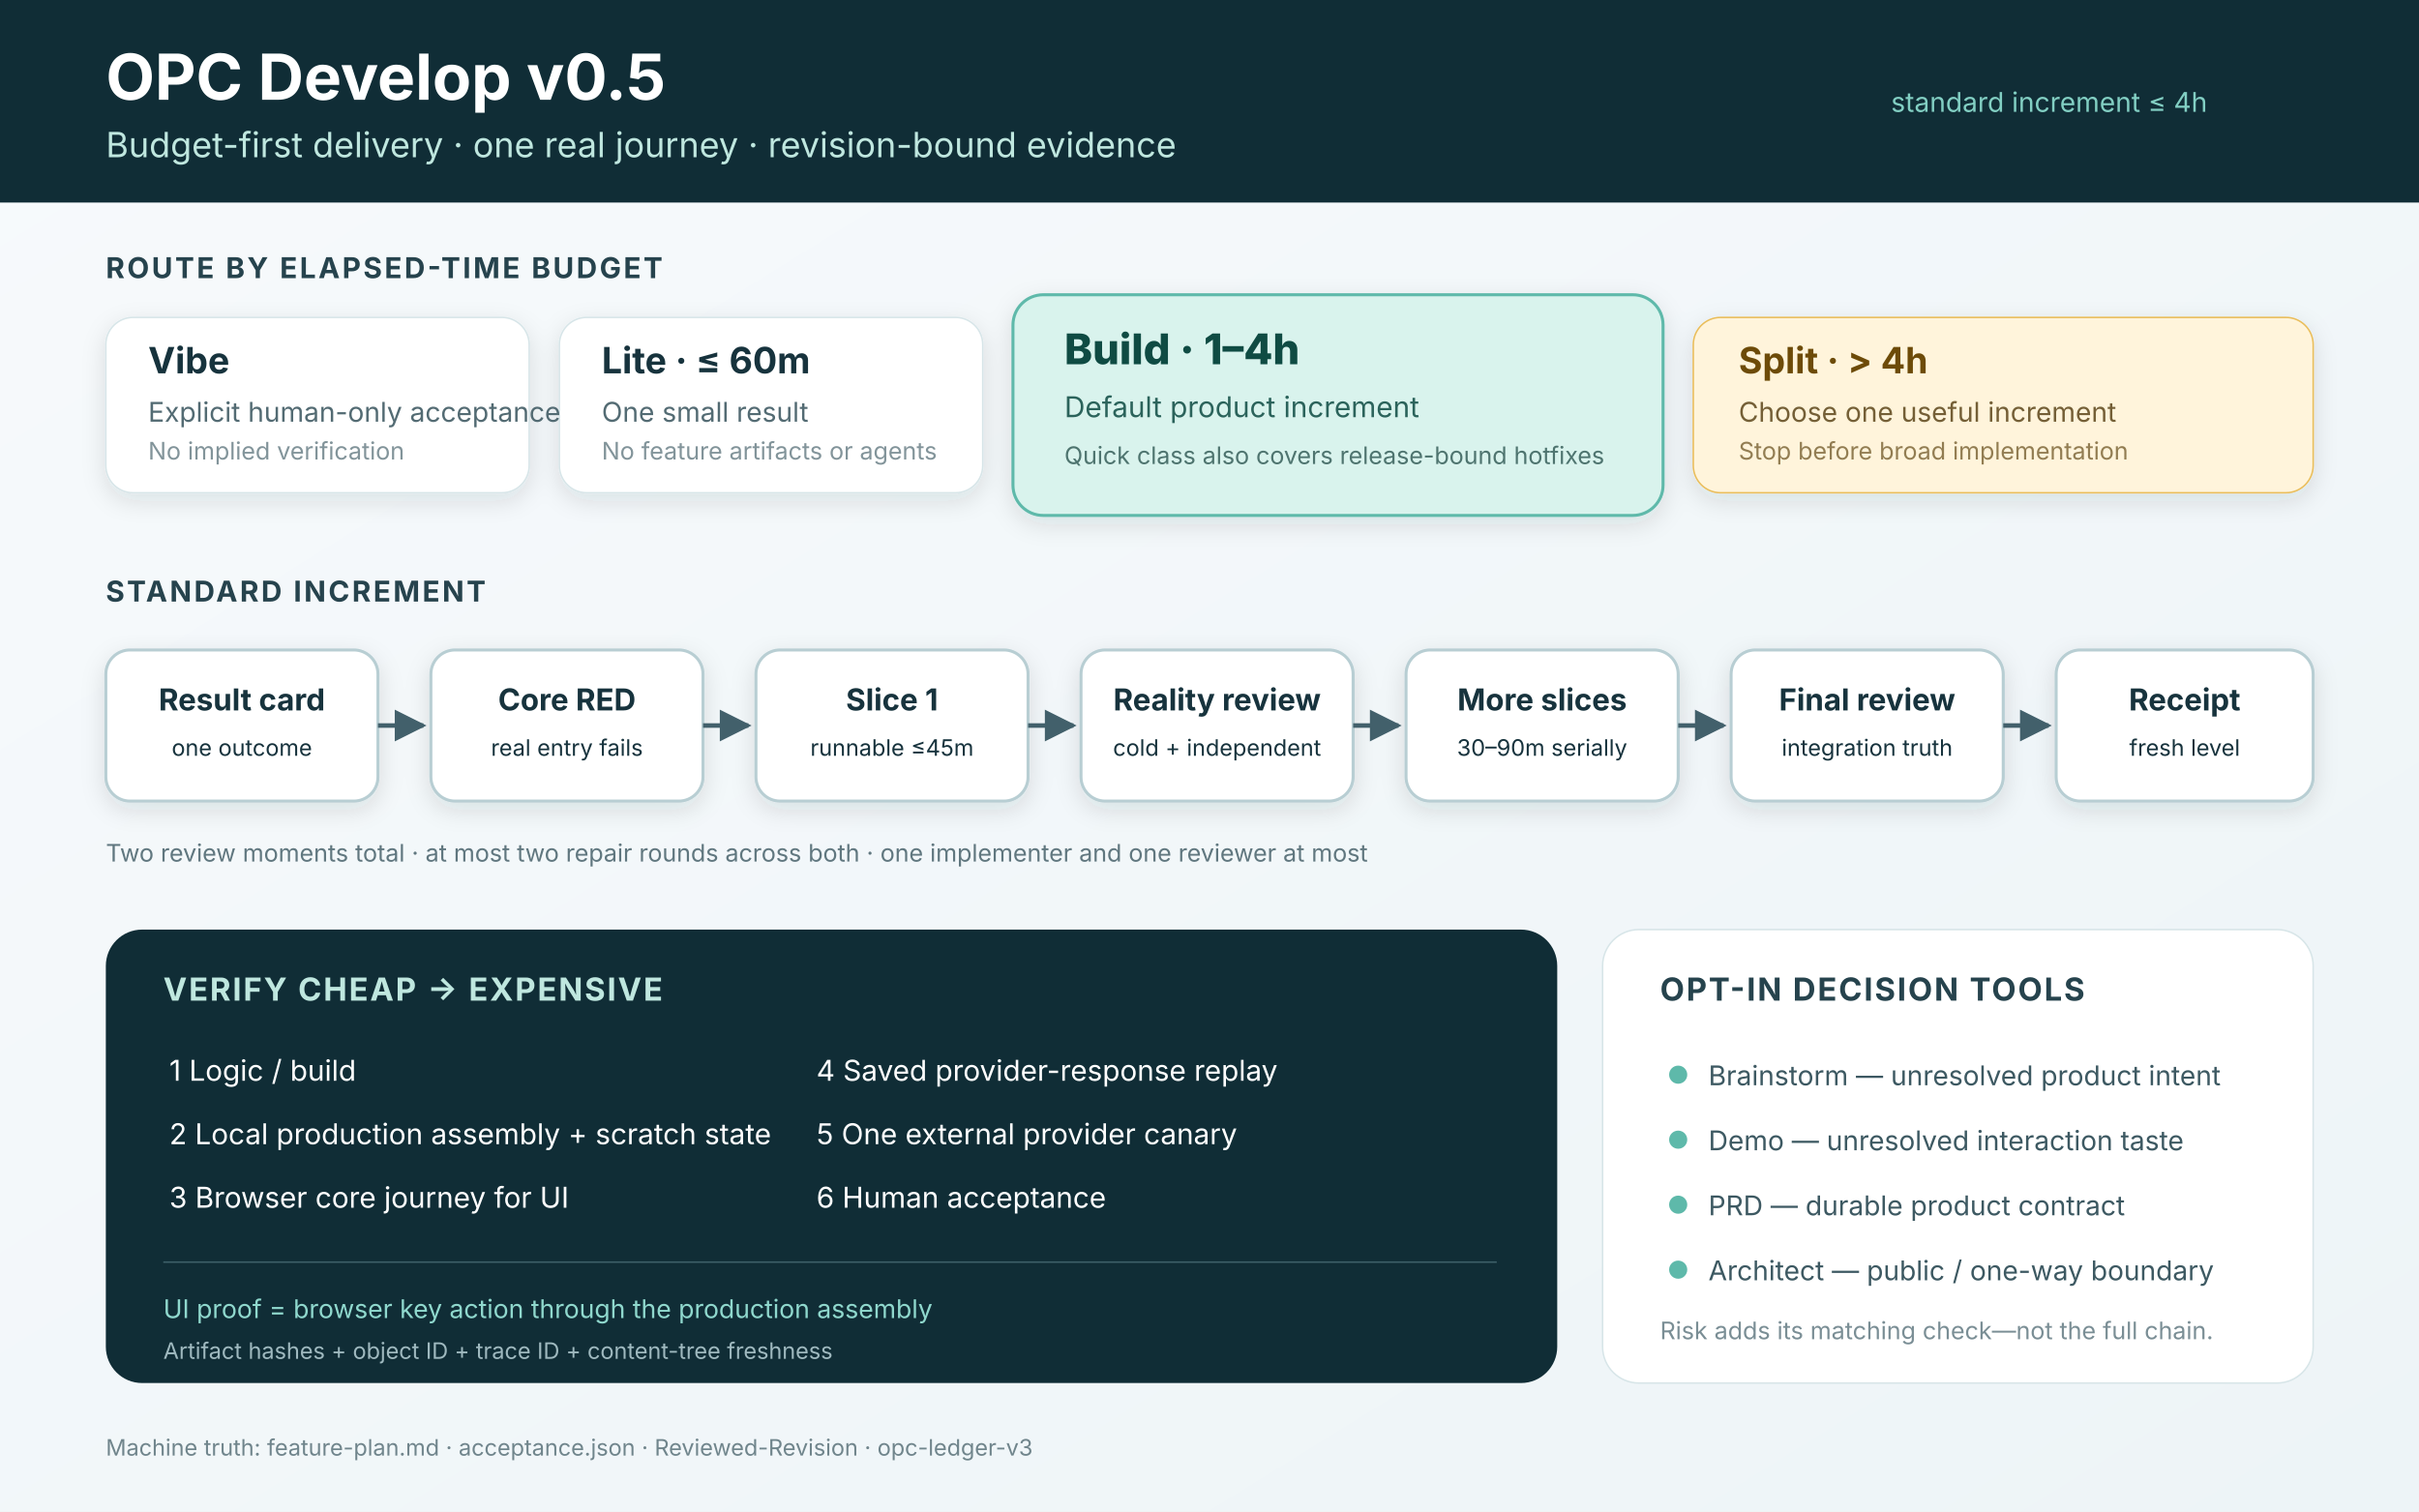
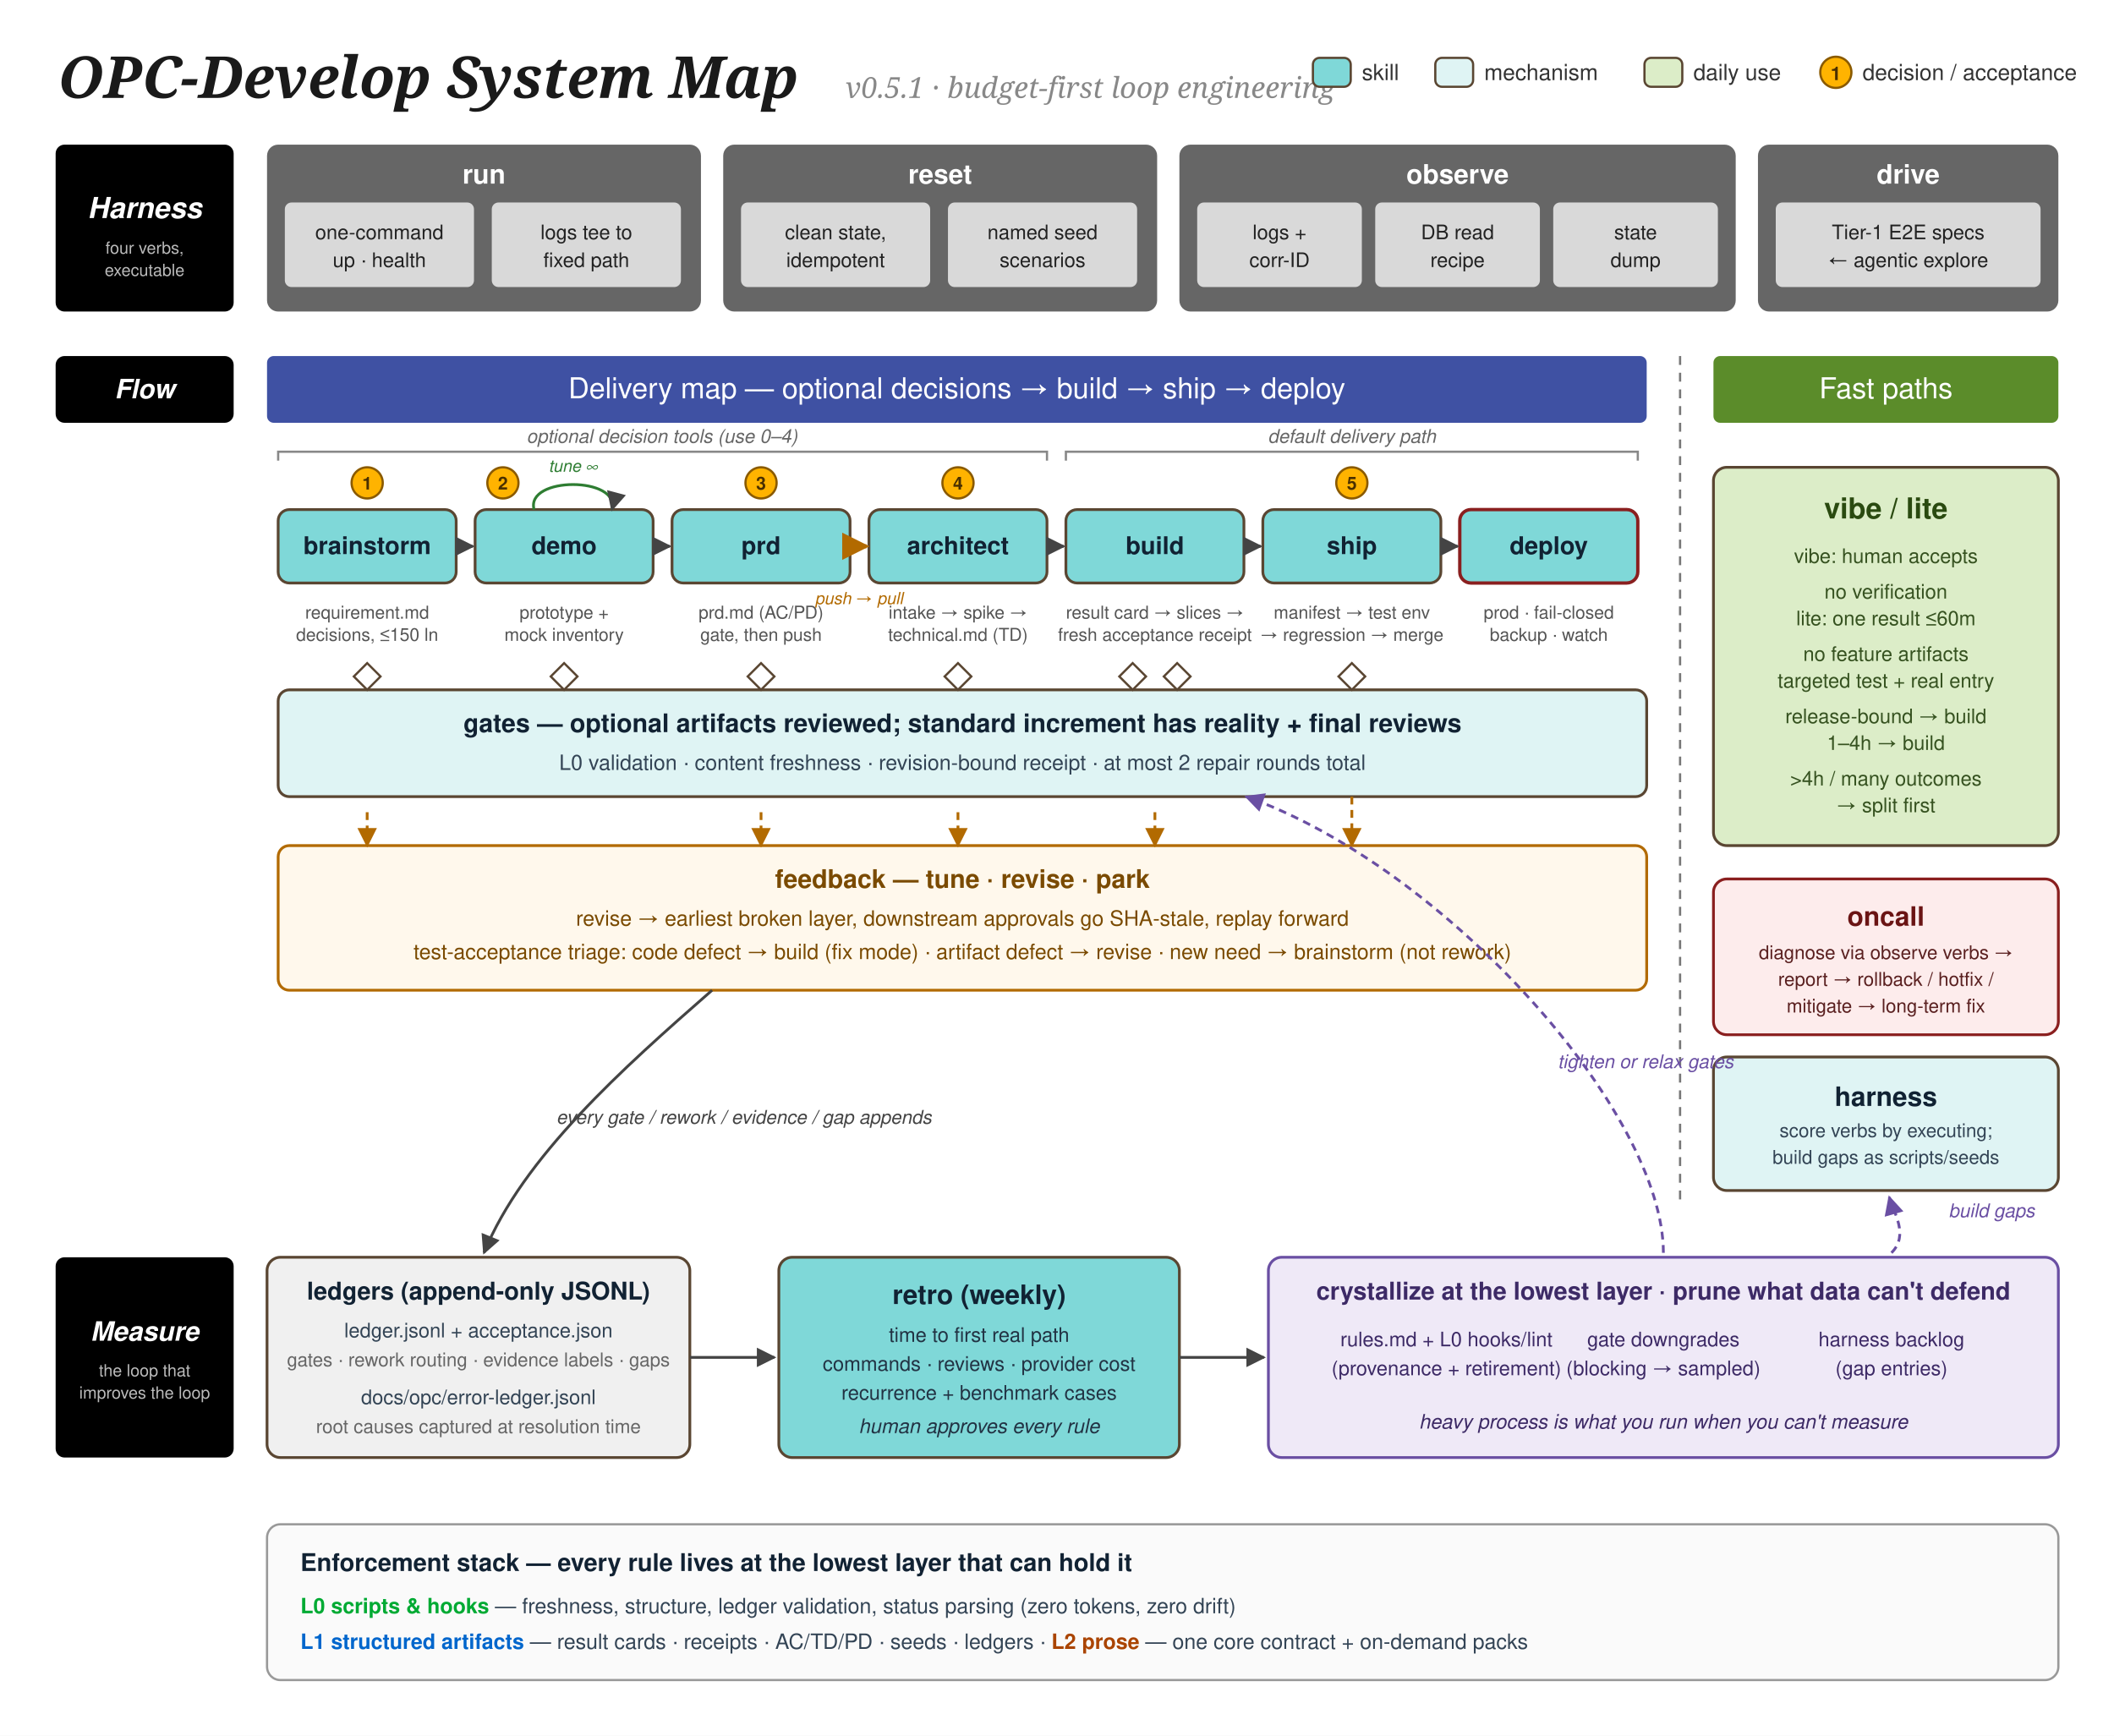
- <svg xmlns="http://www.w3.org/2000/svg" width="1600" height="1000" viewBox="0 0 1600 1000" font-family="Inter, Helvetica, Arial, sans-serif">
+ <svg xmlns="http://www.w3.org/2000/svg" width="1900" height="1560" viewBox="0 0 1900 1560" font-family="Helvetica, Arial, sans-serif">
  <defs>
-     <linearGradient id="bg" x1="0" y1="0" x2="1" y2="1">
-       <stop offset="0" stop-color="#f7fafc" />
-       <stop offset="1" stop-color="#edf4f7" />
-     </linearGradient>
-     <marker id="arrow" viewBox="0 0 10 10" refX="9" refY="5" markerWidth="7" markerHeight="7" orient="auto">
-       <path d="M0 0L10 5L0 10Z" fill="#42606b" />
+     <marker id="arrow" viewBox="0 0 10 10" refX="9" refY="5" markerWidth="7" markerHeight="7" orient="auto-start-reverse">
+       <path d="M 0 0 L 10 5 L 0 10 z" fill="#444" />
    </marker>
-     <filter id="shadow" x="-10%" y="-15%" width="120%" height="140%">
-       <feDropShadow dx="0" dy="5" stdDeviation="8" flood-color="#17333d" flood-opacity=".12" />
-     </filter>
+     <marker id="arrowAmber" viewBox="0 0 10 10" refX="9" refY="5" markerWidth="7" markerHeight="7" orient="auto-start-reverse">
+       <path d="M 0 0 L 10 5 L 0 10 z" fill="#b26a00" />
+     </marker>
+     <marker id="arrowPurple" viewBox="0 0 10 10" refX="9" refY="5" markerWidth="7" markerHeight="7" orient="auto-start-reverse">
+       <path d="M 0 0 L 10 5 L 0 10 z" fill="#6a4fa3" />
+     </marker>
  </defs>
-   <rect width="1600" height="1000" fill="url(#bg)" />
-   <rect x="0" y="0" width="1600" height="134" fill="#102d36" />
-   <text x="70" y="66" font-size="42" font-weight="750" fill="#fff">OPC Develop v0.5</text>
-   <text x="70" y="104" font-size="23" fill="#bfe7df">Budget-first delivery · one real journey · revision-bound evidence</text>
-   <text x="1460" y="74" text-anchor="end" font-size="18" fill="#82cfc3">standard increment ≤ 4h</text>
-   <text x="70" y="184" font-size="19" font-weight="700" fill="#26434d" letter-spacing="1.6">ROUTE BY ELAPSED-TIME BUDGET</text>
-   <g filter="url(#shadow)">
-     <rect x="70" y="210" width="280" height="116" rx="18" fill="#fff" stroke="#d7e5e8" />
-     <rect x="370" y="210" width="280" height="116" rx="18" fill="#fff" stroke="#d7e5e8" />
-     <rect x="670" y="195" width="430" height="146" rx="20" fill="#d9f3ed" stroke="#5eb9aa" stroke-width="2" />
-     <rect x="1120" y="210" width="410" height="116" rx="18" fill="#fff4db" stroke="#e9bd5a" />
-   </g>
-   <text x="98" y="247" font-size="24" font-weight="700" fill="#17333d">Vibe</text>
-   <text x="98" y="279" font-size="18" fill="#536b73">Explicit human-only acceptance</text>
-   <text x="98" y="304" font-size="16" fill="#82949a">No implied verification</text>
-   <text x="398" y="247" font-size="24" font-weight="700" fill="#17333d">Lite · ≤ 60m</text>
-   <text x="398" y="279" font-size="18" fill="#536b73">One small result</text>
-   <text x="398" y="304" font-size="16" fill="#82949a">No feature artifacts or agents</text>
-   <text x="704" y="241" font-size="28" font-weight="780" fill="#0f4b43">Build · 1–4h</text>
-   <text x="704" y="276" font-size="19" fill="#2b635b">Default product increment</text>
-   <text x="704" y="307" font-size="16" fill="#4e746f">Quick class also covers release-bound hotfixes</text>
-   <text x="1150" y="247" font-size="24" font-weight="700" fill="#6d4b08">Split · &gt; 4h</text>
-   <text x="1150" y="279" font-size="18" fill="#745f36">Choose one useful increment</text>
-   <text x="1150" y="304" font-size="16" fill="#927d52">Stop before broad implementation</text>
-   <text x="70" y="398" font-size="19" font-weight="700" fill="#26434d" letter-spacing="1.6">STANDARD INCREMENT</text>
-   <g fill="#fff" stroke="#b8ced3" stroke-width="2" filter="url(#shadow)">
-     <rect x="70" y="430" width="180" height="100" rx="16" />
-     <rect x="285" y="430" width="180" height="100" rx="16" />
-     <rect x="500" y="430" width="180" height="100" rx="16" />
-     <rect x="715" y="430" width="180" height="100" rx="16" />
-     <rect x="930" y="430" width="180" height="100" rx="16" />
-     <rect x="1145" y="430" width="180" height="100" rx="16" />
-     <rect x="1360" y="430" width="170" height="100" rx="16" />
-   </g>
-   <g stroke="#42606b" stroke-width="3" marker-end="url(#arrow)">
-     <path d="M250 480H280" />
-     <path d="M465 480H495" />
-     <path d="M680 480H710" />
-     <path d="M895 480H925" />
-     <path d="M1110 480H1140" />
-     <path d="M1325 480H1355" />
-   </g>
-   <g text-anchor="middle" fill="#17333d">
-     <text x="160" y="470" font-size="20" font-weight="700">Result card</text>
-     <text x="160" y="500" font-size="15">one outcome</text>
-     <text x="375" y="470" font-size="20" font-weight="700">Core RED</text>
-     <text x="375" y="500" font-size="15">real entry fails</text>
-     <text x="590" y="470" font-size="20" font-weight="700">Slice 1</text>
-     <text x="590" y="500" font-size="15">runnable ≤45m</text>
-     <text x="805" y="470" font-size="20" font-weight="700">Reality review</text>
-     <text x="805" y="500" font-size="15">cold + independent</text>
-     <text x="1020" y="470" font-size="20" font-weight="700">More slices</text>
-     <text x="1020" y="500" font-size="15">30–90m serially</text>
-     <text x="1235" y="470" font-size="20" font-weight="700">Final review</text>
-     <text x="1235" y="500" font-size="15">integration truth</text>
-     <text x="1445" y="470" font-size="20" font-weight="700">Receipt</text>
-     <text x="1445" y="500" font-size="15">fresh level</text>
-   </g>
-   <text x="70" y="570" font-size="16" fill="#60777f">Two review moments total · at most two repair rounds across both · one implementer and one reviewer at most</text>
-   <rect x="70" y="615" width="960" height="300" rx="24" fill="#102d36" />
-   <text x="108" y="662" font-size="21" font-weight="700" fill="#bfe7df" letter-spacing="1.2">VERIFY CHEAP → EXPENSIVE</text>
-   <g font-size="19" fill="#fff">
-     <text x="112" y="715">1  Logic / build</text>
-     <text x="112" y="757">2  Local production assembly + scratch state</text>
-     <text x="112" y="799">3  Browser core journey for UI</text>
-     <text x="540" y="715">4  Saved provider-response replay</text>
-     <text x="540" y="757">5  One external provider canary</text>
-     <text x="540" y="799">6  Human acceptance</text>
-   </g>
-   <line x1="108" y1="835" x2="990" y2="835" stroke="#3e6069" />
-   <text x="108" y="872" font-size="17" fill="#8fd8cd">UI proof = browser key action through the production assembly</text>
-   <text x="108" y="899" font-size="15" fill="#9fb9bf">Artifact hashes + object ID + trace ID + content-tree freshness</text>
-   <rect x="1060" y="615" width="470" height="300" rx="24" fill="#fff" stroke="#d7e5e8" />
-   <text x="1098" y="662" font-size="21" font-weight="700" fill="#26434d" letter-spacing="1.2">OPT-IN DECISION TOOLS</text>
-   <g font-size="18" fill="#3d5962">
-     <circle cx="1110" cy="711" r="6" fill="#5eb9aa" />
-     <text x="1130" y="718">Brainstorm — unresolved product intent</text>
-     <circle cx="1110" cy="754" r="6" fill="#5eb9aa" />
-     <text x="1130" y="761">Demo — unresolved interaction taste</text>
-     <circle cx="1110" cy="797" r="6" fill="#5eb9aa" />
-     <text x="1130" y="804">PRD — durable product contract</text>
-     <circle cx="1110" cy="840" r="6" fill="#5eb9aa" />
-     <text x="1130" y="847">Architect — public / one-way boundary</text>
-   </g>
-   <text x="1098" y="886" font-size="16" fill="#7a8e95">Risk adds its matching check—not the full chain.</text>
-   <text x="70" y="963" font-size="15" fill="#70858c">Machine truth: feature-plan.md · acceptance.json · Reviewed-Revision · opc-ledger-v3</text>
+   <rect width="1900" height="1560" fill="#ffffff" />
+   <text x="52" y="88" font-family="Georgia, serif" font-size="52" font-style="italic" font-weight="bold" fill="#1a1a1a">OPC-Develop System Map</text>
+   <text x="760" y="88" font-family="Georgia, serif" font-size="26" font-style="italic" fill="#888">v0.5.1 · budget-first loop engineering</text>
+   <g font-size="20" fill="#333">
+     <rect x="1180" y="52" width="34" height="26" rx="6" fill="#7fd8d8" stroke="#5a4632" stroke-width="2" />
+     <text x="1224" y="72">skill</text>
+     <rect x="1290" y="52" width="34" height="26" rx="6" fill="#dff4f4" stroke="#5a4632" stroke-width="2" />
+     <text x="1334" y="72">mechanism</text>
+     <rect x="1478" y="52" width="34" height="26" rx="6" fill="#dcedc8" stroke="#5a4632" stroke-width="2" />
+     <text x="1522" y="72">daily use</text>
+     <circle cx="1650" cy="65" r="14" fill="#ffb300" stroke="#8a5a00" stroke-width="2" />
+     <text x="1650" y="72" text-anchor="middle" font-size="17" font-weight="bold" fill="#4a3000">1</text>
+     <text x="1674" y="72">decision / acceptance</text>
+   </g>
+   <rect x="50" y="130" width="160" height="150" rx="8" fill="#000" />
+   <text x="130" y="196" text-anchor="middle" font-size="26" font-style="italic" font-weight="bold" fill="#fff">Harness</text>
+   <text x="130" y="228" text-anchor="middle" font-size="15" fill="#bbb">four verbs,</text>
+   <text x="130" y="248" text-anchor="middle" font-size="15" fill="#bbb">executable</text>
+   <g>
+     <rect x="240" y="130" width="390" height="150" rx="10" fill="#666" />
+     <text x="435" y="165" text-anchor="middle" font-size="24" font-weight="bold" fill="#fff">run</text>
+     <rect x="256" y="182" width="170" height="76" rx="6" fill="#d9d9d9" />
+     <text x="341" y="215" text-anchor="middle" font-size="18" fill="#222">one-command</text>
+     <text x="341" y="240" text-anchor="middle" font-size="18" fill="#222">up · health</text>
+     <rect x="442" y="182" width="170" height="76" rx="6" fill="#d9d9d9" />
+     <text x="527" y="215" text-anchor="middle" font-size="18" fill="#222">logs tee to</text>
+     <text x="527" y="240" text-anchor="middle" font-size="18" fill="#222">fixed path</text>
+     <rect x="650" y="130" width="390" height="150" rx="10" fill="#666" />
+     <text x="845" y="165" text-anchor="middle" font-size="24" font-weight="bold" fill="#fff">reset</text>
+     <rect x="666" y="182" width="170" height="76" rx="6" fill="#d9d9d9" />
+     <text x="751" y="215" text-anchor="middle" font-size="18" fill="#222">clean state,</text>
+     <text x="751" y="240" text-anchor="middle" font-size="18" fill="#222">idempotent</text>
+     <rect x="852" y="182" width="170" height="76" rx="6" fill="#d9d9d9" />
+     <text x="937" y="215" text-anchor="middle" font-size="18" fill="#222">named seed</text>
+     <text x="937" y="240" text-anchor="middle" font-size="18" fill="#222">scenarios</text>
+     <rect x="1060" y="130" width="500" height="150" rx="10" fill="#666" />
+     <text x="1310" y="165" text-anchor="middle" font-size="24" font-weight="bold" fill="#fff">observe</text>
+     <rect x="1076" y="182" width="148" height="76" rx="6" fill="#d9d9d9" />
+     <text x="1150" y="215" text-anchor="middle" font-size="18" fill="#222">logs +</text>
+     <text x="1150" y="240" text-anchor="middle" font-size="18" fill="#222">corr-ID</text>
+     <rect x="1236" y="182" width="148" height="76" rx="6" fill="#d9d9d9" />
+     <text x="1310" y="215" text-anchor="middle" font-size="18" fill="#222">DB read</text>
+     <text x="1310" y="240" text-anchor="middle" font-size="18" fill="#222">recipe</text>
+     <rect x="1396" y="182" width="148" height="76" rx="6" fill="#d9d9d9" />
+     <text x="1470" y="215" text-anchor="middle" font-size="18" fill="#222">state</text>
+     <text x="1470" y="240" text-anchor="middle" font-size="18" fill="#222">dump</text>
+     <rect x="1580" y="130" width="270" height="150" rx="10" fill="#666" />
+     <text x="1715" y="165" text-anchor="middle" font-size="24" font-weight="bold" fill="#fff">drive</text>
+     <rect x="1596" y="182" width="238" height="76" rx="6" fill="#d9d9d9" />
+     <text x="1715" y="215" text-anchor="middle" font-size="18" fill="#222">Tier-1 E2E specs</text>
+     <text x="1715" y="240" text-anchor="middle" font-size="18" fill="#222">← agentic explore</text>
+   </g>
+   <rect x="50" y="320" width="160" height="60" rx="8" fill="#000" />
+   <text x="130" y="358" text-anchor="middle" font-size="24" font-style="italic" font-weight="bold" fill="#fff">Flow</text>
+   <rect x="240" y="320" width="1240" height="60" rx="6" fill="#3f51a3" />
+   <text x="860" y="358" text-anchor="middle" font-size="26" fill="#fff">Delivery map — optional decisions → build → ship → deploy</text>
+   <line x1="1510" y1="320" x2="1510" y2="1080" stroke="#777" stroke-width="2" stroke-dasharray="8,7" />
+   <rect x="1540" y="320" width="310" height="60" rx="6" fill="#5b8c2a" />
+   <text x="1695" y="358" text-anchor="middle" font-size="26" fill="#fff">Fast paths</text>
+   <g stroke="#888" stroke-width="2" fill="none">
+     <path d="M 250 414 L 250 406 L 941 406 L 941 414" />
+     <path d="M 958 414 L 958 406 L 1472 406 L 1472 414" />
+   </g>
+   <text x="595" y="398" text-anchor="middle" font-size="17" font-style="italic" fill="#666">optional decision tools (use 0–4)</text>
+   <text x="1215" y="398" text-anchor="middle" font-size="17" font-style="italic" fill="#666">default delivery path</text>
+   <g font-size="22" font-weight="bold" fill="#123">
+     <circle cx="330" cy="434" r="14" fill="#ffb300" stroke="#8a5a00" stroke-width="2" />
+     <text x="330" y="440" text-anchor="middle" font-size="16" fill="#4a3000">1</text>
+     <rect x="250" y="458" width="160" height="66" rx="10" fill="#7fd8d8" stroke="#5a4632" stroke-width="2.5" />
+     <text x="330" y="498" text-anchor="middle">brainstorm</text>
+     <circle cx="452" cy="434" r="14" fill="#ffb300" stroke="#8a5a00" stroke-width="2" />
+     <text x="452" y="440" text-anchor="middle" font-size="16" fill="#4a3000">2</text>
+     <rect x="427" y="458" width="160" height="66" rx="10" fill="#7fd8d8" stroke="#5a4632" stroke-width="2.5" />
+     <text x="507" y="498" text-anchor="middle">demo</text>
+     <circle cx="684" cy="434" r="14" fill="#ffb300" stroke="#8a5a00" stroke-width="2" />
+     <text x="684" y="440" text-anchor="middle" font-size="16" fill="#4a3000">3</text>
+     <rect x="604" y="458" width="160" height="66" rx="10" fill="#7fd8d8" stroke="#5a4632" stroke-width="2.5" />
+     <text x="684" y="498" text-anchor="middle">prd</text>
+     <circle cx="861" cy="434" r="14" fill="#ffb300" stroke="#8a5a00" stroke-width="2" />
+     <text x="861" y="440" text-anchor="middle" font-size="16" fill="#4a3000">4</text>
+     <rect x="781" y="458" width="160" height="66" rx="10" fill="#7fd8d8" stroke="#5a4632" stroke-width="2.5" />
+     <text x="861" y="498" text-anchor="middle">architect</text>
+     <rect x="958" y="458" width="160" height="66" rx="10" fill="#7fd8d8" stroke="#5a4632" stroke-width="2.5" />
+     <text x="1038" y="498" text-anchor="middle">build</text>
+     <circle cx="1215" cy="434" r="14" fill="#ffb300" stroke="#8a5a00" stroke-width="2" />
+     <text x="1215" y="440" text-anchor="middle" font-size="16" fill="#4a3000">5</text>
+     <rect x="1135" y="458" width="160" height="66" rx="10" fill="#7fd8d8" stroke="#5a4632" stroke-width="2.5" />
+     <text x="1215" y="498" text-anchor="middle">ship</text>
+     <rect x="1312" y="458" width="160" height="66" rx="10" fill="#7fd8d8" stroke="#8a1f1f" stroke-width="3" />
+     <text x="1392" y="498" text-anchor="middle">deploy</text>
+   </g>
+   <g stroke="#444" stroke-width="2.5" fill="none">
+     <line x1="410" y1="491" x2="425" y2="491" marker-end="url(#arrow)" />
+     <line x1="587" y1="491" x2="602" y2="491" marker-end="url(#arrow)" />
+     <line x1="941" y1="491" x2="956" y2="491" marker-end="url(#arrow)" />
+     <line x1="1118" y1="491" x2="1133" y2="491" marker-end="url(#arrow)" />
+     <line x1="1295" y1="491" x2="1310" y2="491" marker-end="url(#arrow)" />
+   </g>
+   <line x1="764" y1="491" x2="779" y2="491" stroke="#b26a00" stroke-width="3.5" marker-end="url(#arrowAmber)" />
+   <text x="772" y="543" text-anchor="middle" font-size="15" font-style="italic" fill="#b26a00">push → pull</text>
+   <path d="M 480 458 C 472 428, 558 428, 550 458" stroke="#2e7d32" stroke-width="2.5" fill="none" marker-end="url(#arrow)" />
+   <text x="515" y="424" text-anchor="middle" font-size="15" fill="#2e7d32" font-style="italic">tune ∞</text>
+   <g font-size="16" fill="#555" text-anchor="middle">
+     <text x="330" y="556">requirement.md</text>
+     <text x="330" y="576">decisions, ≤150 ln</text>
+     <text x="507" y="556">prototype +</text>
+     <text x="507" y="576">mock inventory</text>
+     <text x="684" y="556">prd.md (AC/PD)</text>
+     <text x="684" y="576">gate, then push</text>
+     <text x="861" y="556">intake → spike →</text>
+     <text x="861" y="576">technical.md (TD)</text>
+     <text x="1038" y="556">result card → slices →</text>
+     <text x="1038" y="576">fresh acceptance receipt</text>
+     <text x="1215" y="556">manifest → test env</text>
+     <text x="1215" y="576">→ regression → merge</text>
+     <text x="1392" y="556">prod · fail-closed</text>
+     <text x="1392" y="576">backup · watch</text>
+   </g>
+   <rect x="250" y="620" width="1230" height="96" rx="10" fill="#dff4f4" stroke="#5a4632" stroke-width="2.5" />
+   <text x="865" y="658" text-anchor="middle" font-size="23" font-weight="bold" fill="#123">gates — optional artifacts reviewed; standard increment has reality + final reviews</text>
+   <text x="865" y="692" text-anchor="middle" font-size="19" fill="#345">L0 validation · content freshness · revision-bound receipt · at most 2 repair rounds total</text>
+   <g fill="#fff" stroke="#5a4632" stroke-width="2">
+     <path d="M 330 596 l 12 12 l -12 12 l -12 -12 z" />
+     <path d="M 507 596 l 12 12 l -12 12 l -12 -12 z" />
+     <path d="M 684 596 l 12 12 l -12 12 l -12 -12 z" />
+     <path d="M 861 596 l 12 12 l -12 12 l -12 -12 z" />
+     <path d="M 1018 596 l 12 12 l -12 12 l -12 -12 z" />
+     <path d="M 1058 596 l 12 12 l -12 12 l -12 -12 z" />
+     <path d="M 1215 596 l 12 12 l -12 12 l -12 -12 z" />
+   </g>
+   <rect x="250" y="760" width="1230" height="130" rx="10" fill="#fff8ec" stroke="#b26a00" stroke-width="2.5" />
+   <text x="865" y="798" text-anchor="middle" font-size="23" font-weight="bold" fill="#7a4a00">feedback — tune · revise · park</text>
+   <text x="865" y="832" text-anchor="middle" font-size="19" fill="#7a4a00">revise → earliest broken layer, downstream approvals go SHA-stale, replay forward</text>
+   <text x="865" y="862" text-anchor="middle" font-size="19" fill="#7a4a00">test-acceptance triage: code defect → build (fix mode) · artifact defect → revise · new need → brainstorm (not rework)</text>
+   <g stroke="#b26a00" stroke-width="2.5" fill="none" stroke-dasharray="7,5">
+     <path d="M 1215 760 C 1215 740, 1215 730, 1215 716" marker-end="url(#arrowAmber)" transform="rotate(180 1215 738)" />
+     <path d="M 330 760 C 330 745, 330 740, 330 730" marker-end="url(#arrowAmber)" transform="rotate(180 330 745)" />
+     <path d="M 684 760 C 684 745, 684 740, 684 730" marker-end="url(#arrowAmber)" transform="rotate(180 684 745)" />
+     <path d="M 861 760 C 861 745, 861 740, 861 730" marker-end="url(#arrowAmber)" transform="rotate(180 861 745)" />
+     <path d="M 1038 760 C 1038 745, 1038 740, 1038 730" marker-end="url(#arrowAmber)" transform="rotate(180 1038 745)" />
+   </g>
+   <rect x="1540" y="420" width="310" height="340" rx="12" fill="#dcedc8" stroke="#5a4632" stroke-width="2.5" />
+   <text x="1695" y="466" text-anchor="middle" font-size="26" font-weight="bold" fill="#2a4a10">vibe / lite</text>
+   <g font-size="18" fill="#365220" text-anchor="middle">
+     <text x="1695" y="506">vibe: human accepts</text>
+     <text x="1695" y="538">no verification</text>
+     <text x="1695" y="562">lite: one result ≤60m</text>
+     <text x="1695" y="594">no feature artifacts</text>
+     <text x="1695" y="618">targeted test + real entry</text>
+     <text x="1695" y="650">release-bound → build</text>
+     <text x="1695" y="674">1–4h → build</text>
+     <text x="1695" y="706">&gt;4h / many outcomes</text>
+     <text x="1695" y="730">→ split first</text>
+   </g>
+   <rect x="1540" y="790" width="310" height="140" rx="12" fill="#fdecec" stroke="#8a1f1f" stroke-width="2.5" />
+   <text x="1695" y="832" text-anchor="middle" font-size="24" font-weight="bold" fill="#6a1414">oncall</text>
+   <text x="1695" y="862" text-anchor="middle" font-size="17" fill="#5a2020">diagnose via observe verbs →</text>
+   <text x="1695" y="886" text-anchor="middle" font-size="17" fill="#5a2020">report → rollback / hotfix /</text>
+   <text x="1695" y="910" text-anchor="middle" font-size="17" fill="#5a2020">mitigate → long-term fix</text>
+   <rect x="1540" y="950" width="310" height="120" rx="12" fill="#dff4f4" stroke="#5a4632" stroke-width="2.5" />
+   <text x="1695" y="994" text-anchor="middle" font-size="24" font-weight="bold" fill="#123">harness</text>
+   <text x="1695" y="1022" text-anchor="middle" font-size="17" fill="#345">score verbs by executing;</text>
+   <text x="1695" y="1046" text-anchor="middle" font-size="17" fill="#345">build gaps as scripts/seeds</text>
+   <rect x="50" y="1130" width="160" height="180" rx="8" fill="#000" />
+   <text x="130" y="1205" text-anchor="middle" font-size="24" font-style="italic" font-weight="bold" fill="#fff">Measure</text>
+   <text x="130" y="1237" text-anchor="middle" font-size="15" fill="#bbb">the loop that</text>
+   <text x="130" y="1257" text-anchor="middle" font-size="15" fill="#bbb">improves the loop</text>
+   <rect x="240" y="1130" width="380" height="180" rx="12" fill="#f0f0f0" stroke="#5a4632" stroke-width="2.5" />
+   <text x="430" y="1168" text-anchor="middle" font-size="22" font-weight="bold" fill="#123">ledgers (append-only JSONL)</text>
+   <text x="430" y="1202" text-anchor="middle" font-size="18" fill="#345">ledger.jsonl + acceptance.json</text>
+   <text x="430" y="1228" text-anchor="middle" font-size="17" fill="#666">gates · rework routing · evidence labels · gaps</text>
+   <text x="430" y="1262" text-anchor="middle" font-size="18" fill="#345">docs/opc/error-ledger.jsonl</text>
+   <text x="430" y="1288" text-anchor="middle" font-size="17" fill="#666">root causes captured at resolution time</text>
+   <rect x="700" y="1130" width="360" height="180" rx="12" fill="#7fd8d8" stroke="#5a4632" stroke-width="2.5" />
+   <text x="880" y="1172" text-anchor="middle" font-size="24" font-weight="bold" fill="#123">retro (weekly)</text>
+   <text x="880" y="1206" text-anchor="middle" font-size="18" fill="#234">time to first real path</text>
+   <text x="880" y="1232" text-anchor="middle" font-size="18" fill="#234">commands · reviews · provider cost</text>
+   <text x="880" y="1258" text-anchor="middle" font-size="18" fill="#234">recurrence + benchmark cases</text>
+   <text x="880" y="1288" text-anchor="middle" font-size="18" font-style="italic" fill="#234">human approves every rule</text>
+   <rect x="1140" y="1130" width="710" height="180" rx="12" fill="#efe9f7" stroke="#6a4fa3" stroke-width="2.5" />
+   <text x="1495" y="1168" text-anchor="middle" font-size="22" font-weight="bold" fill="#3d2a66">crystallize at the lowest layer · prune what data can't defend</text>
+   <g font-size="18" fill="#3d2a66" text-anchor="middle">
+     <text x="1300" y="1210">rules.md + L0 hooks/lint</text>
+     <text x="1300" y="1236">(provenance + retirement)</text>
+     <text x="1495" y="1210">gate downgrades</text>
+     <text x="1495" y="1236">(blocking → sampled)</text>
+     <text x="1700" y="1210">harness backlog</text>
+     <text x="1700" y="1236">(gap entries)</text>
+     <text x="1495" y="1284" font-style="italic">heavy process is what you run when you can't measure</text>
+   </g>
+   <g stroke="#444" stroke-width="2.5" fill="none">
+     <path d="M 640 890 C 560 960, 470 1040, 435 1126" marker-end="url(#arrow)" />
+     <line x1="620" y1="1220" x2="696" y2="1220" marker-end="url(#arrow)" />
+     <line x1="1060" y1="1220" x2="1136" y2="1220" marker-end="url(#arrow)" />
+   </g>
+   <text x="500" y="1010" font-size="17" fill="#444" font-style="italic">every gate / rework / evidence / gap appends</text>
+   <g stroke="#6a4fa3" stroke-width="2.5" fill="none" stroke-dasharray="7,5">
+     <path d="M 1495 1126 C 1495 1000, 1300 780, 1120 716" marker-end="url(#arrowPurple)" />
+     <path d="M 1700 1126 C 1716 1110, 1702 1090, 1698 1076" marker-end="url(#arrowPurple)" />
+   </g>
+   <text x="1400" y="960" font-size="17" fill="#6a4fa3" font-style="italic">tighten or relax gates</text>
+   <text x="1790" y="1094" font-size="17" fill="#6a4fa3" font-style="italic" text-anchor="middle">build gaps</text>
+   <rect x="240" y="1370" width="1610" height="140" rx="12" fill="#fafafa" stroke="#999" stroke-width="2" />
+   <text x="270" y="1412" font-size="22" font-weight="bold" fill="#123">Enforcement stack — every rule lives at the lowest layer that can hold it</text>
+   <g font-size="19" fill="#345">
+     <text x="270" y="1450">
+       <tspan font-weight="bold" fill="#0a3">L0 scripts &amp; hooks</tspan> — freshness, structure, ledger validation, status parsing (zero tokens, zero drift)</text>
+     <text x="270" y="1482">
+       <tspan font-weight="bold" fill="#06c">L1 structured artifacts</tspan> — result cards · receipts · AC/TD/PD · seeds · ledgers   ·   <tspan font-weight="bold" fill="#a40">L2 prose</tspan> — one core contract + on-demand packs</text>
+   </g>
</svg>
